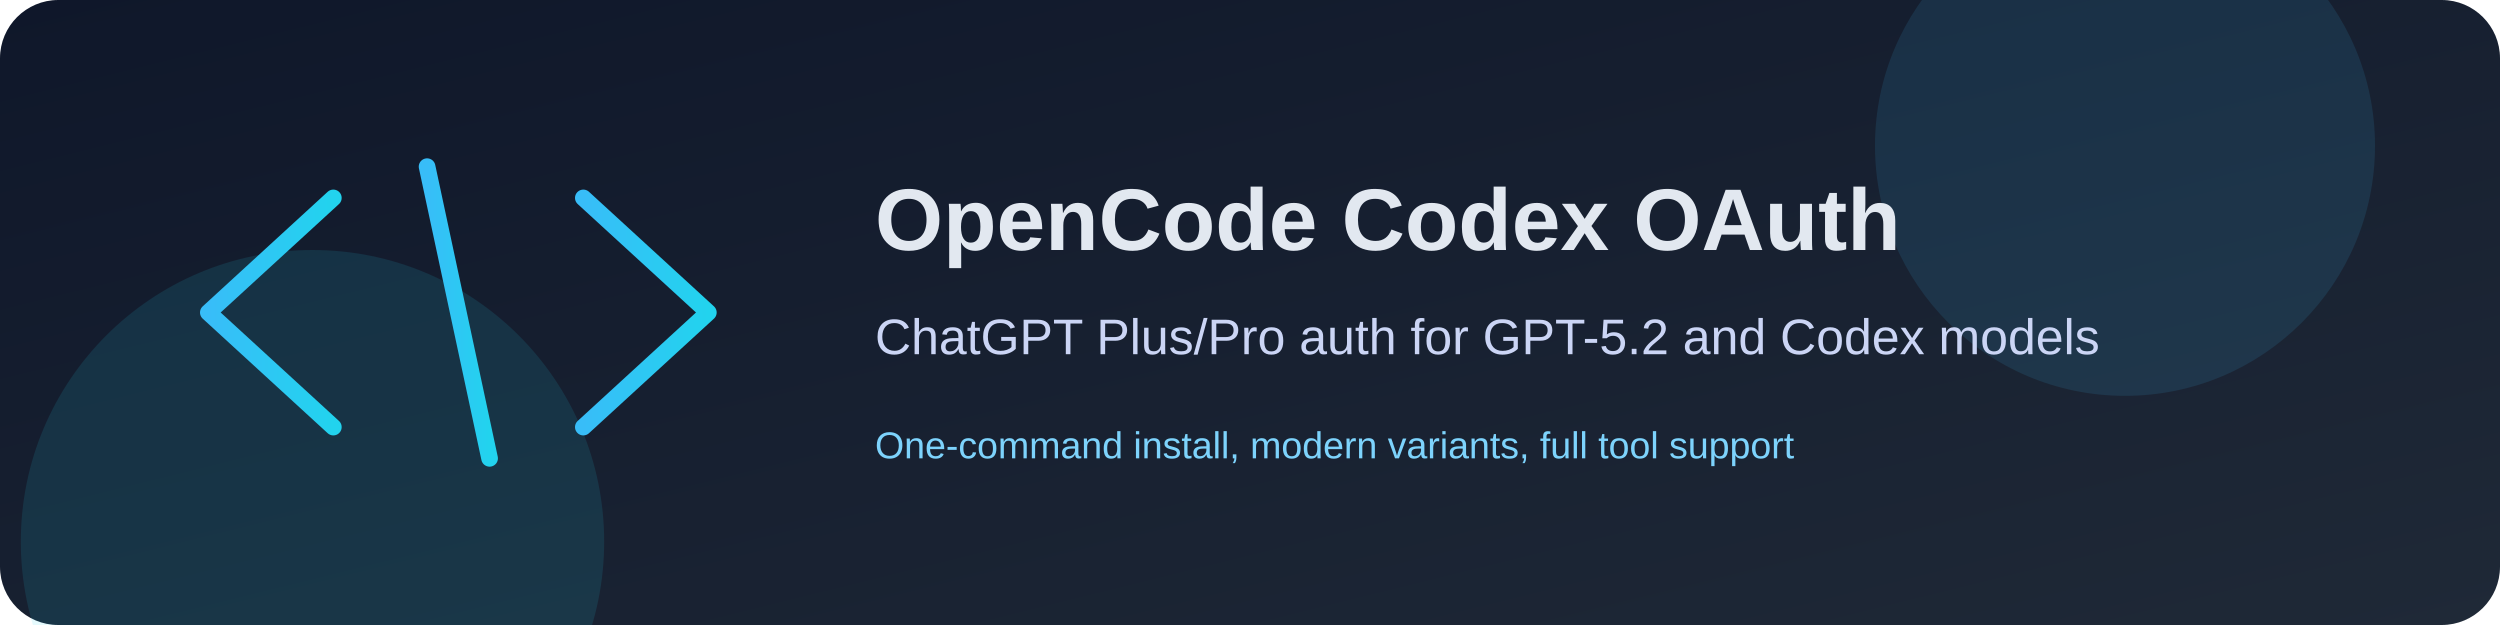
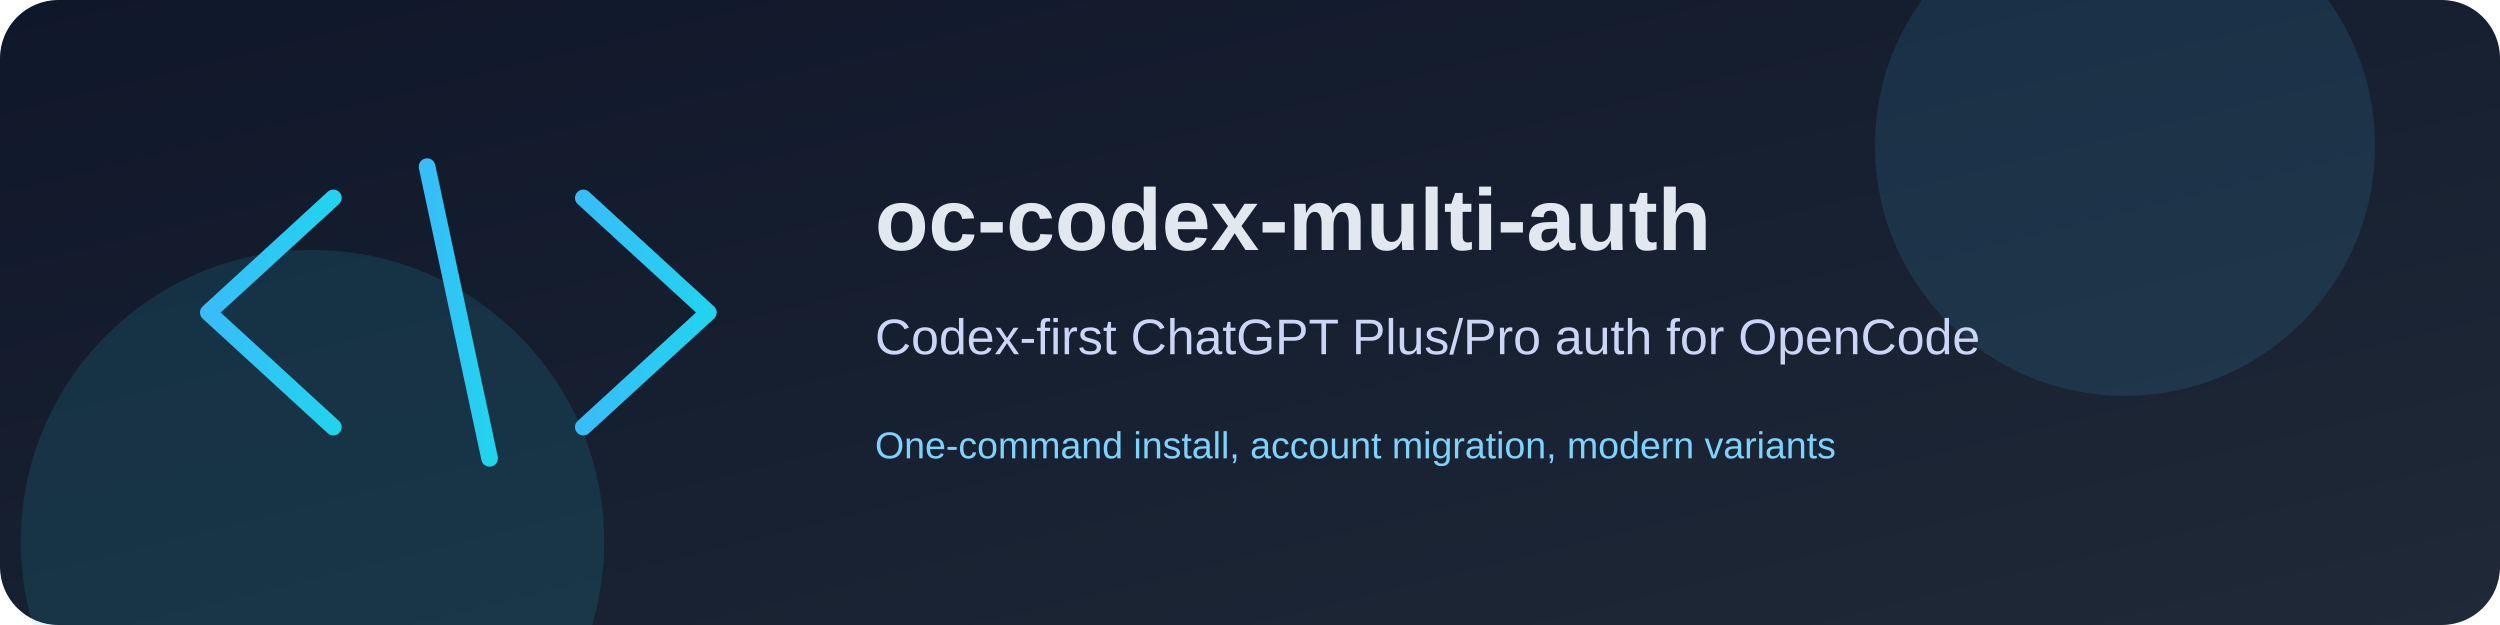
- <svg xmlns="http://www.w3.org/2000/svg" width="1200" height="300" viewBox="0 0 1200 300" role="img" aria-label="OpenCode Codex OAuth">
+ <svg xmlns="http://www.w3.org/2000/svg" width="1200" height="300" viewBox="0 0 1200 300" role="img" aria-label="oc-codex-multi-auth">
  <defs>
    <linearGradient id="bg" x1="0" y1="0" x2="1" y2="1">
      <stop offset="0%" stop-color="#0f172a" />
      <stop offset="100%" stop-color="#1f2937" />
    </linearGradient>
    <linearGradient id="accent" x1="0" y1="0" x2="1" y2="0">
      <stop offset="0%" stop-color="#38bdf8" />
      <stop offset="100%" stop-color="#22d3ee" />
    </linearGradient>
  </defs>
  <rect width="1200" height="300" rx="28" fill="url(#bg)" />
  <g opacity="0.12">
    <circle cx="1020" cy="70" r="120" fill="#38bdf8" />
    <circle cx="150" cy="260" r="140" fill="#22d3ee" />
  </g>
  <g fill="none" stroke="url(#accent)" stroke-width="8" stroke-linecap="round" stroke-linejoin="round">
    <path d="M160 95 L100 150 L160 205" />
    <path d="M280 95 L340 150 L280 205" />
    <path d="M205 80 L235 220" />
  </g>
  <text x="420" y="120" fill="#e2e8f0" font-size="42" font-family="'IBM Plex Sans','Segoe UI',Arial,sans-serif" font-weight="600">
-     OpenCode Codex OAuth
+     oc-codex-multi-auth
  </text>
  <text x="420" y="170" fill="#cbd5f5" font-size="24" font-family="'IBM Plex Sans','Segoe UI',Arial,sans-serif">
-     ChatGPT Plus/Pro auth for GPT-5.2 and Codex models
+     Codex-first ChatGPT Plus/Pro auth for OpenCode
  </text>
  <text x="420" y="220" fill="#7dd3fc" font-size="18" font-family="'IBM Plex Sans','Segoe UI',Arial,sans-serif">
-     One-command install, modern variants, full tool support
+     One-command install, account migration, modern variants
  </text>
</svg>
